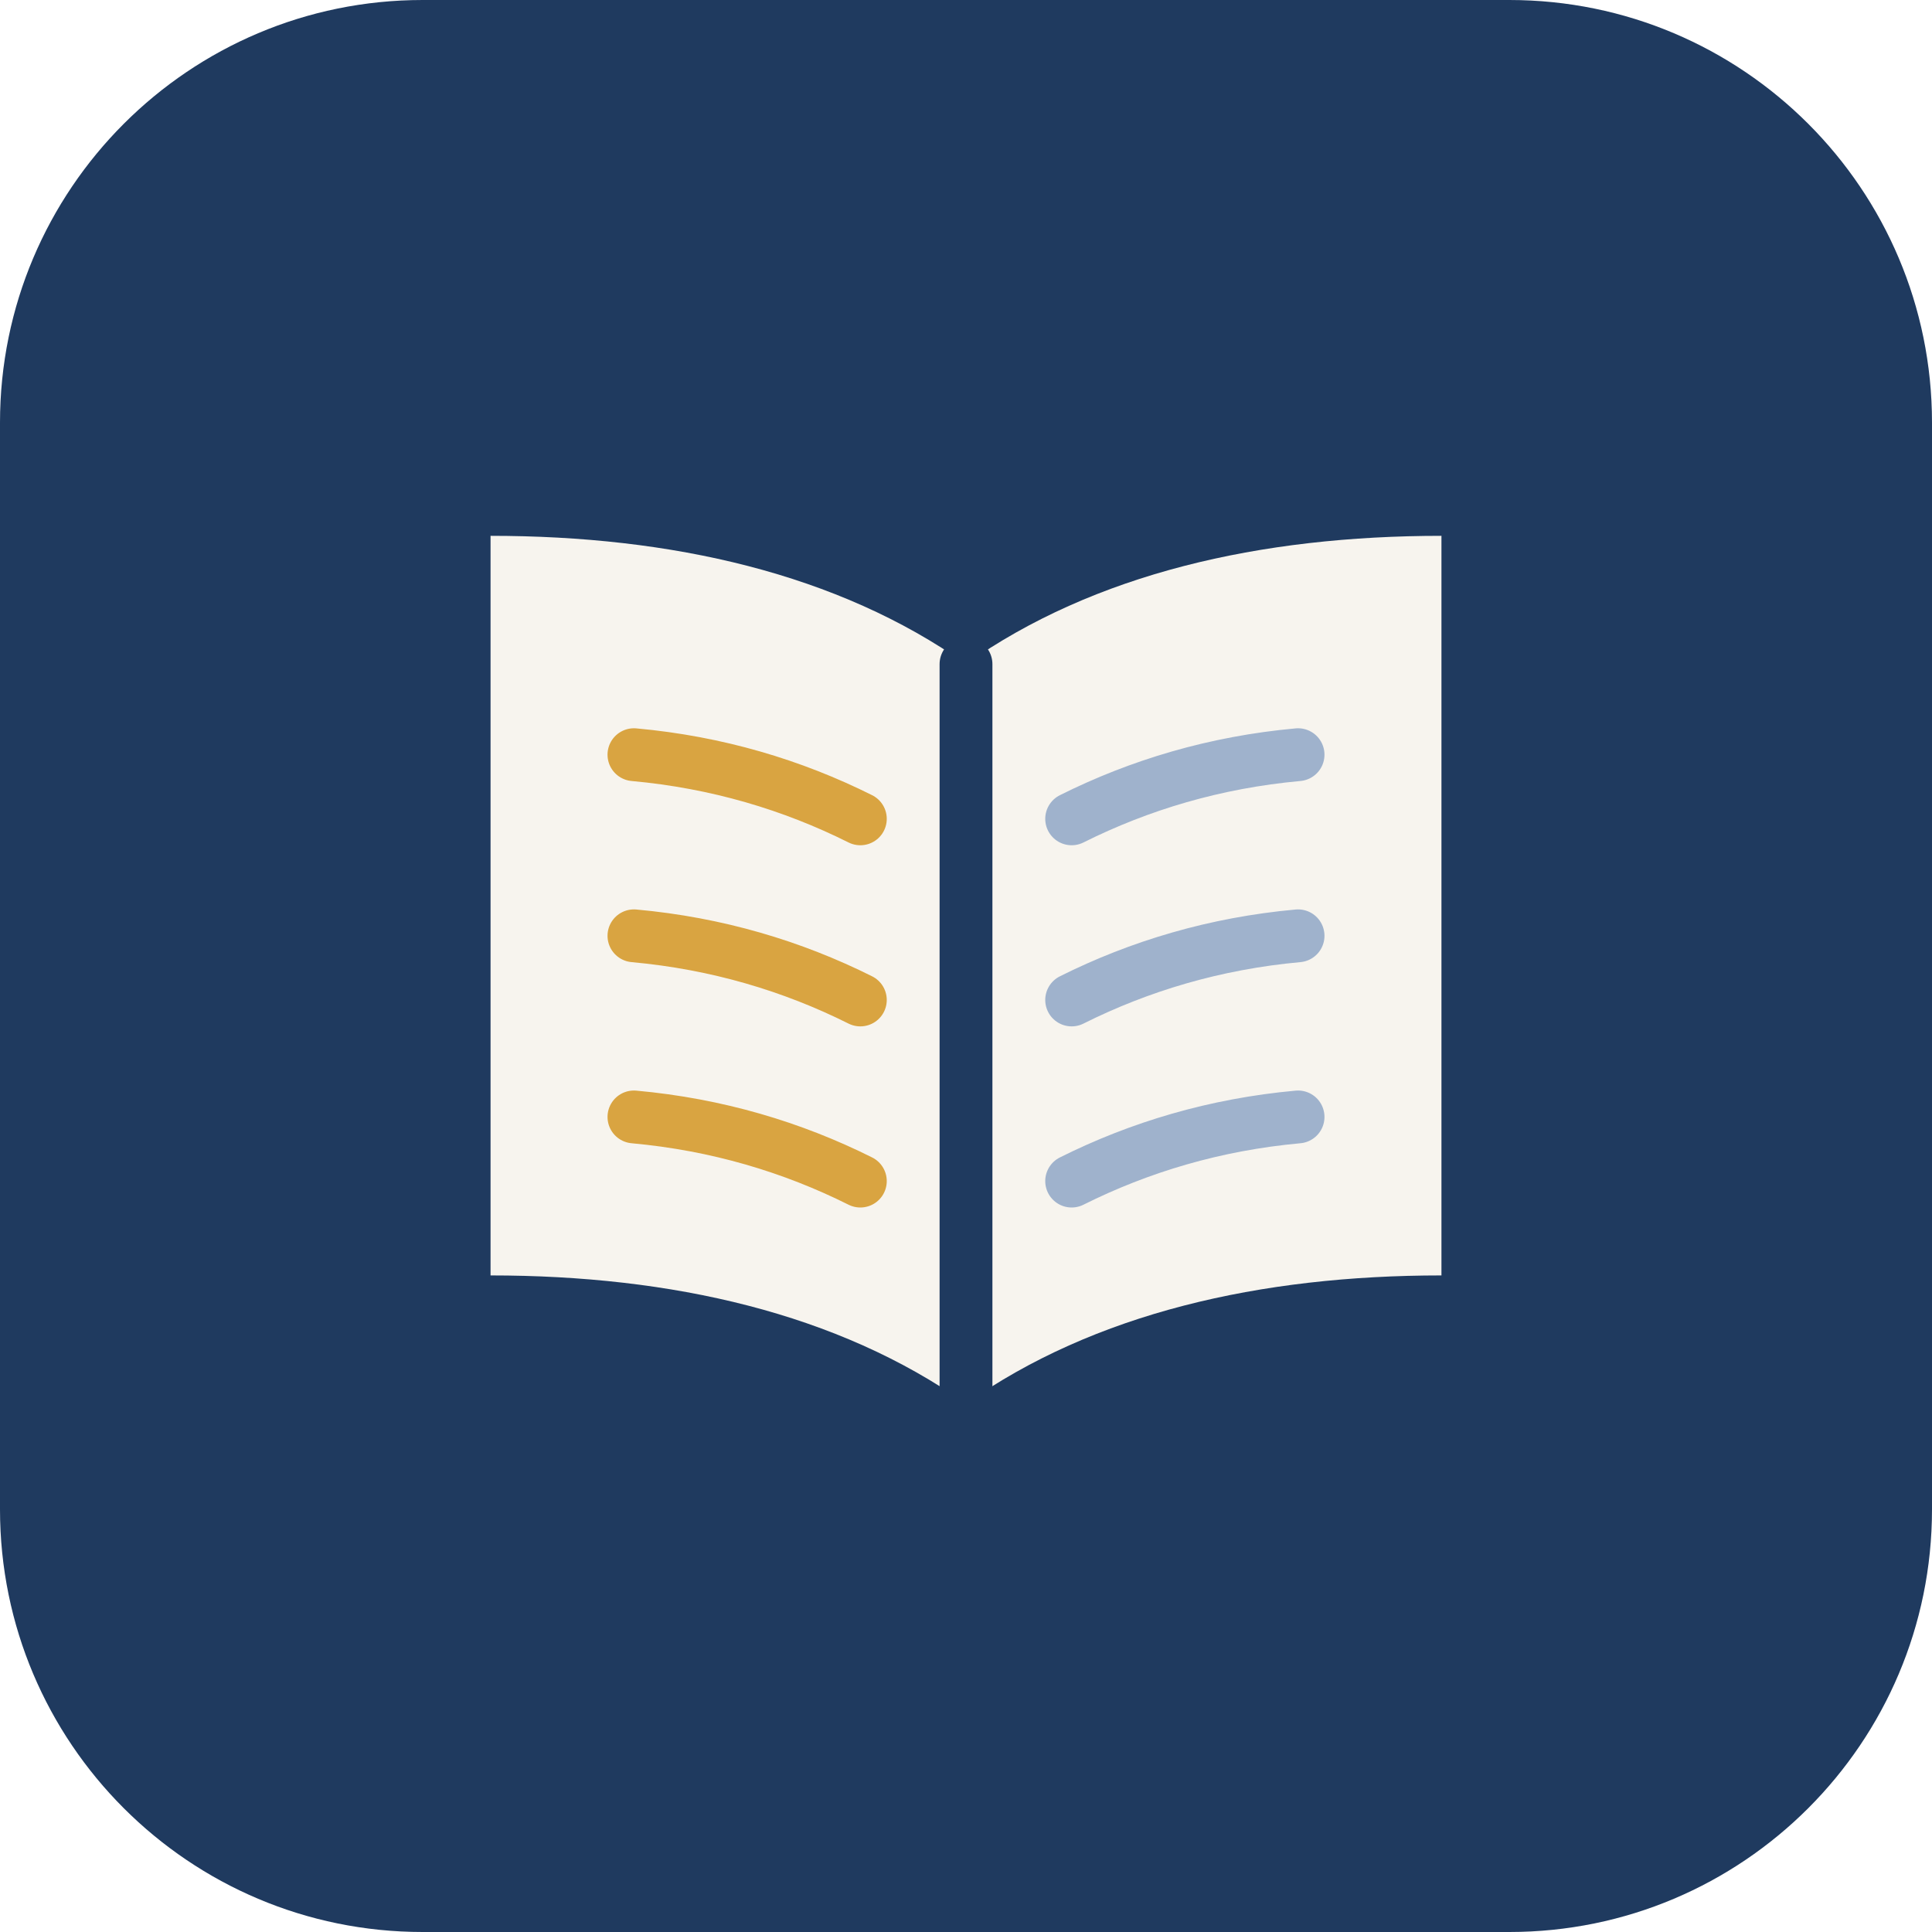
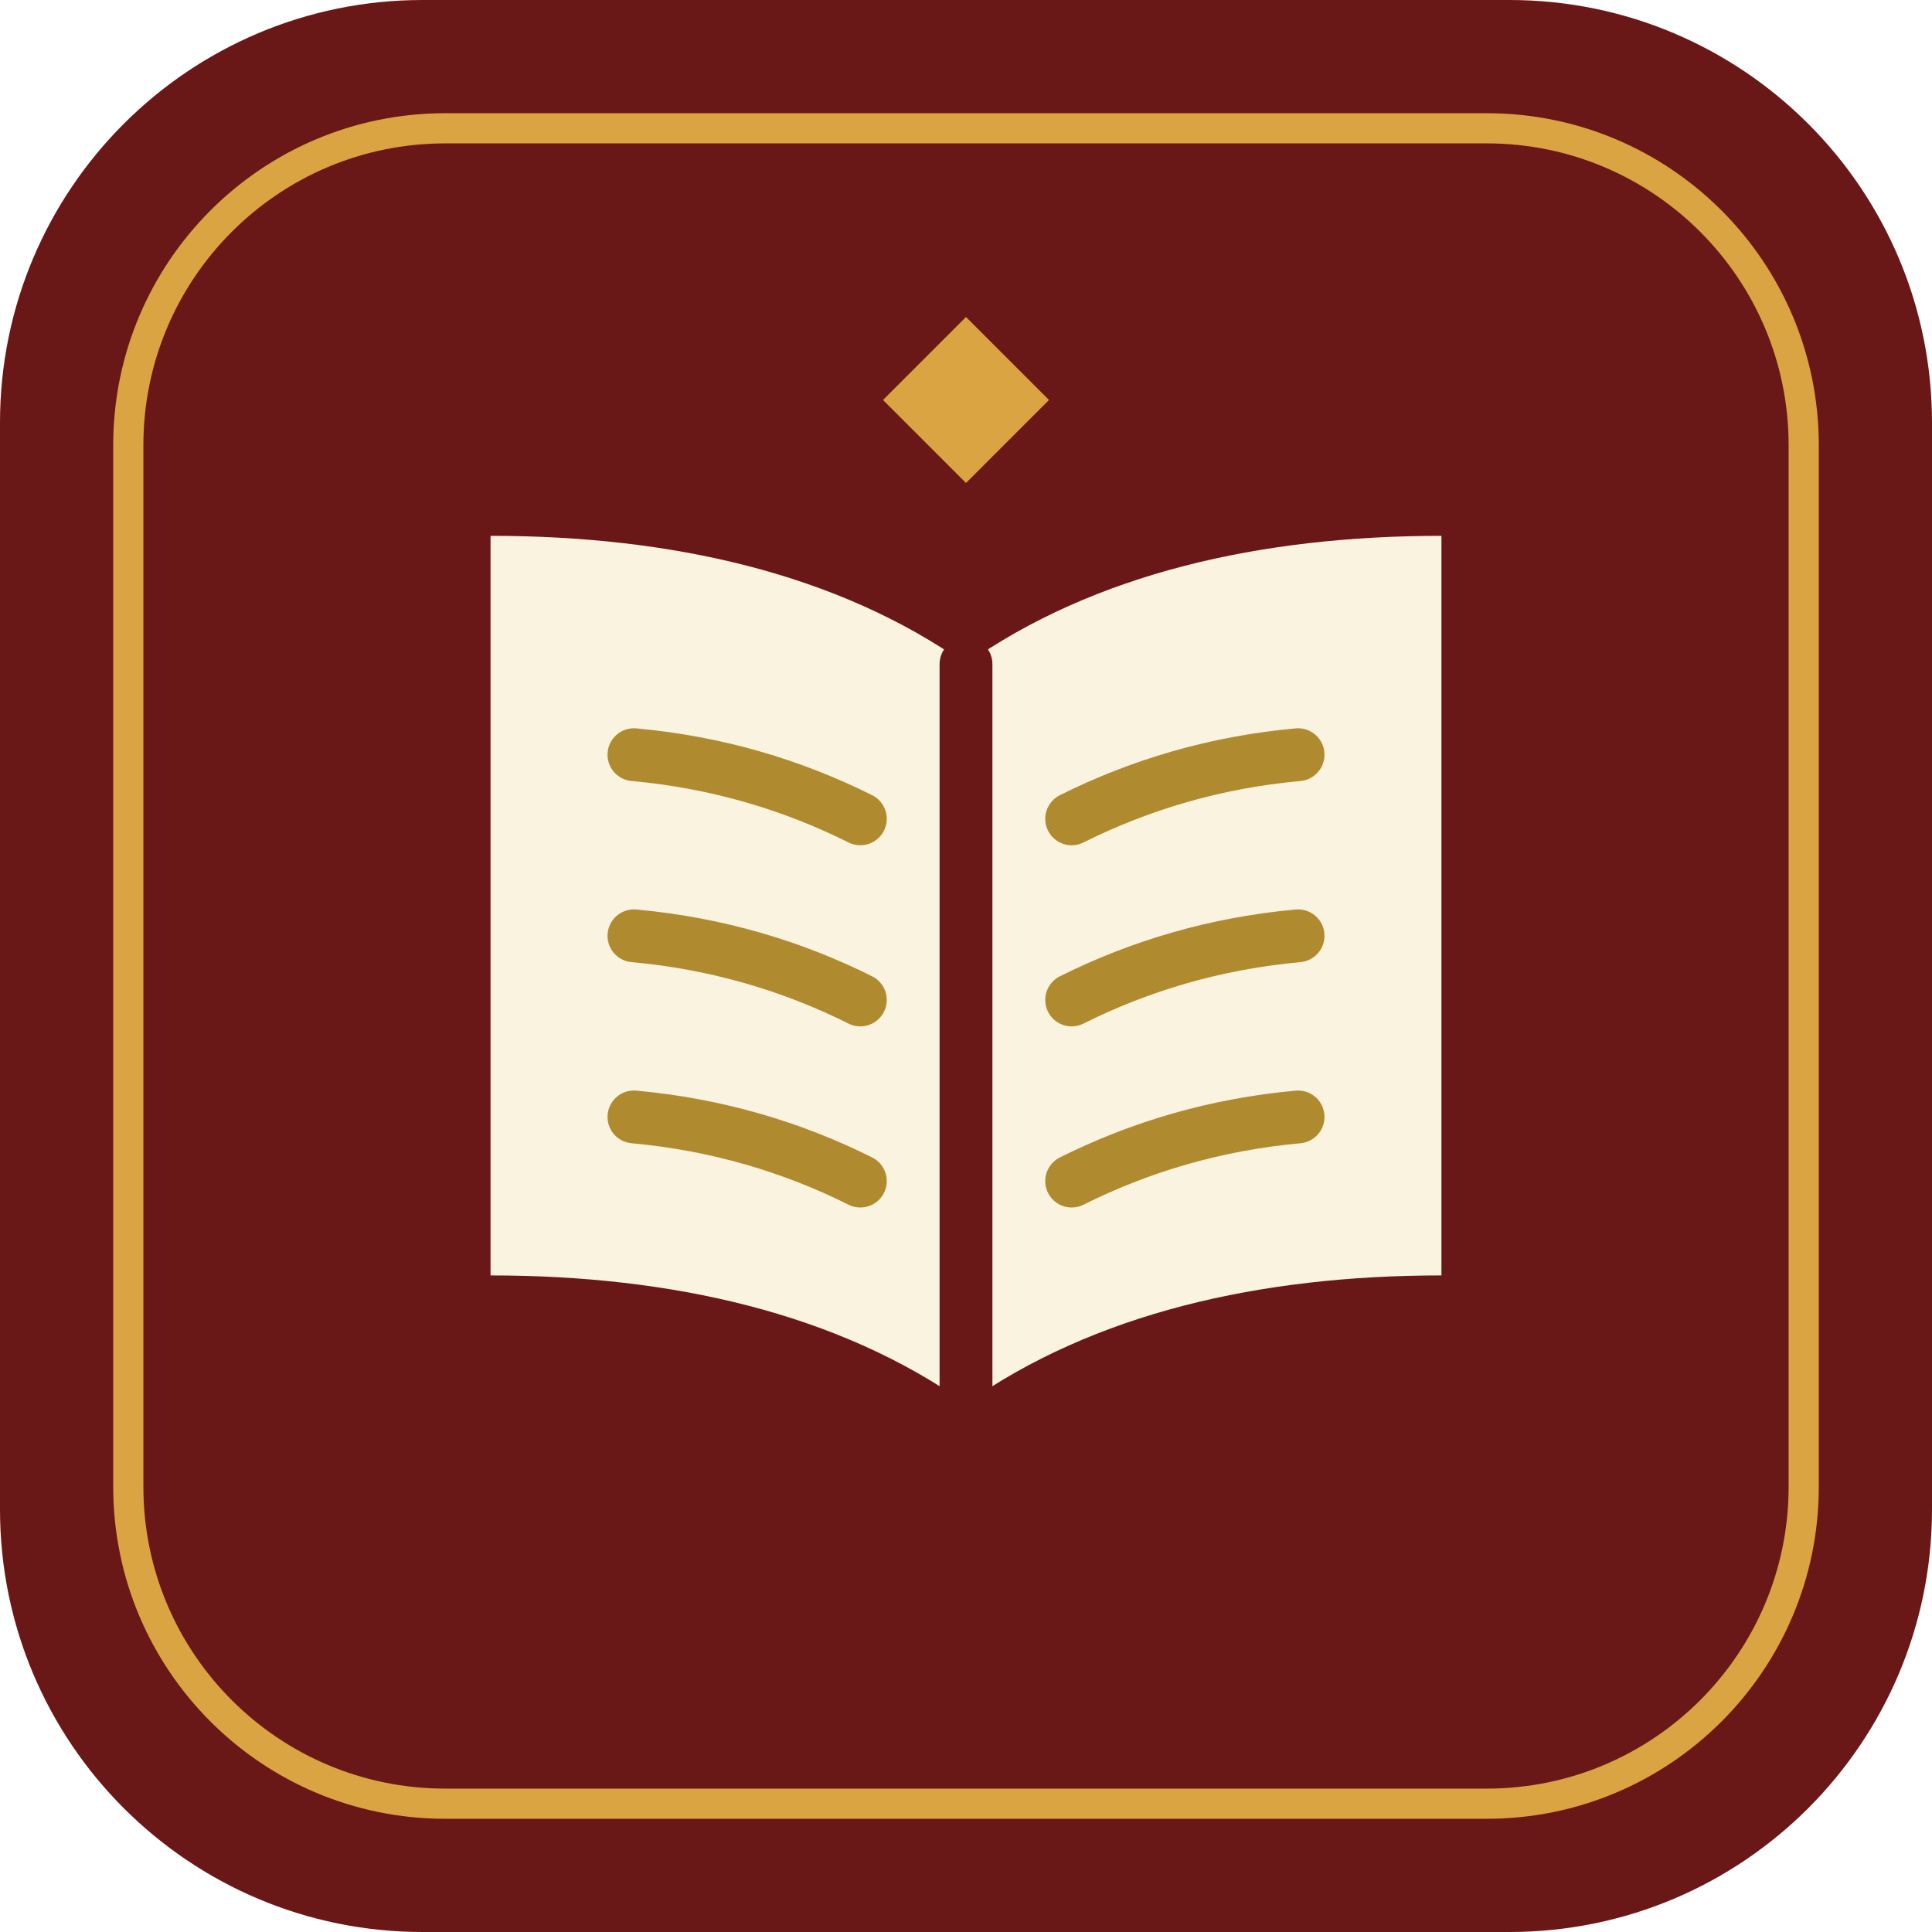
<svg xmlns="http://www.w3.org/2000/svg" viewBox="0 0 512 512">
-   <rect width="512" height="512" rx="112" fill="#1f3a5f" />
-   <path d="M256 176c-34-24-78-34-126-34v196c48 0 92 10 126 34 34-24 78-34 126-34V142c-48 0-92 10-126 34z" fill="#f7f4ee" />
-   <path d="M256 176v196" stroke="#1f3a5f" stroke-width="14" stroke-linecap="round" />
-   <path d="M168 200c22 2 42 8 60 17M168 248c22 2 42 8 60 17M168 296c22 2 42 8 60 17" stroke="#d9a441" stroke-width="14" stroke-linecap="round" fill="none" />
-   <path d="M344 200c-22 2-42 8-60 17M344 248c-22 2-42 8-60 17M344 296c-22 2-42 8-60 17" stroke="#9fb2cc" stroke-width="14" stroke-linecap="round" fill="none" />
+   <rect width="512" height="512" rx="112" fill="#6a1717" />
+   <rect x="34" y="34" width="444" height="444" rx="84" fill="none" stroke="#d9a441" stroke-width="8" />
+   <path d="M256 176c-34-24-78-34-126-34v196c48 0 92 10 126 34 34-24 78-34 126-34V142c-48 0-92 10-126 34z" fill="#faf3df" />
+   <path d="M256 176v196" stroke="#6a1717" stroke-width="14" stroke-linecap="round" />
+   <path d="M168 200c22 2 42 8 60 17M168 248c22 2 42 8 60 17M168 296c22 2 42 8 60 17M344 200c-22 2-42 8-60 17M344 248c-22 2-42 8-60 17M344 296c-22 2-42 8-60 17" stroke="#b08a2e" stroke-width="14" stroke-linecap="round" fill="none" />
+   <path d="M256 84l22 22-22 22-22-22z" fill="#d9a441" />
</svg>
